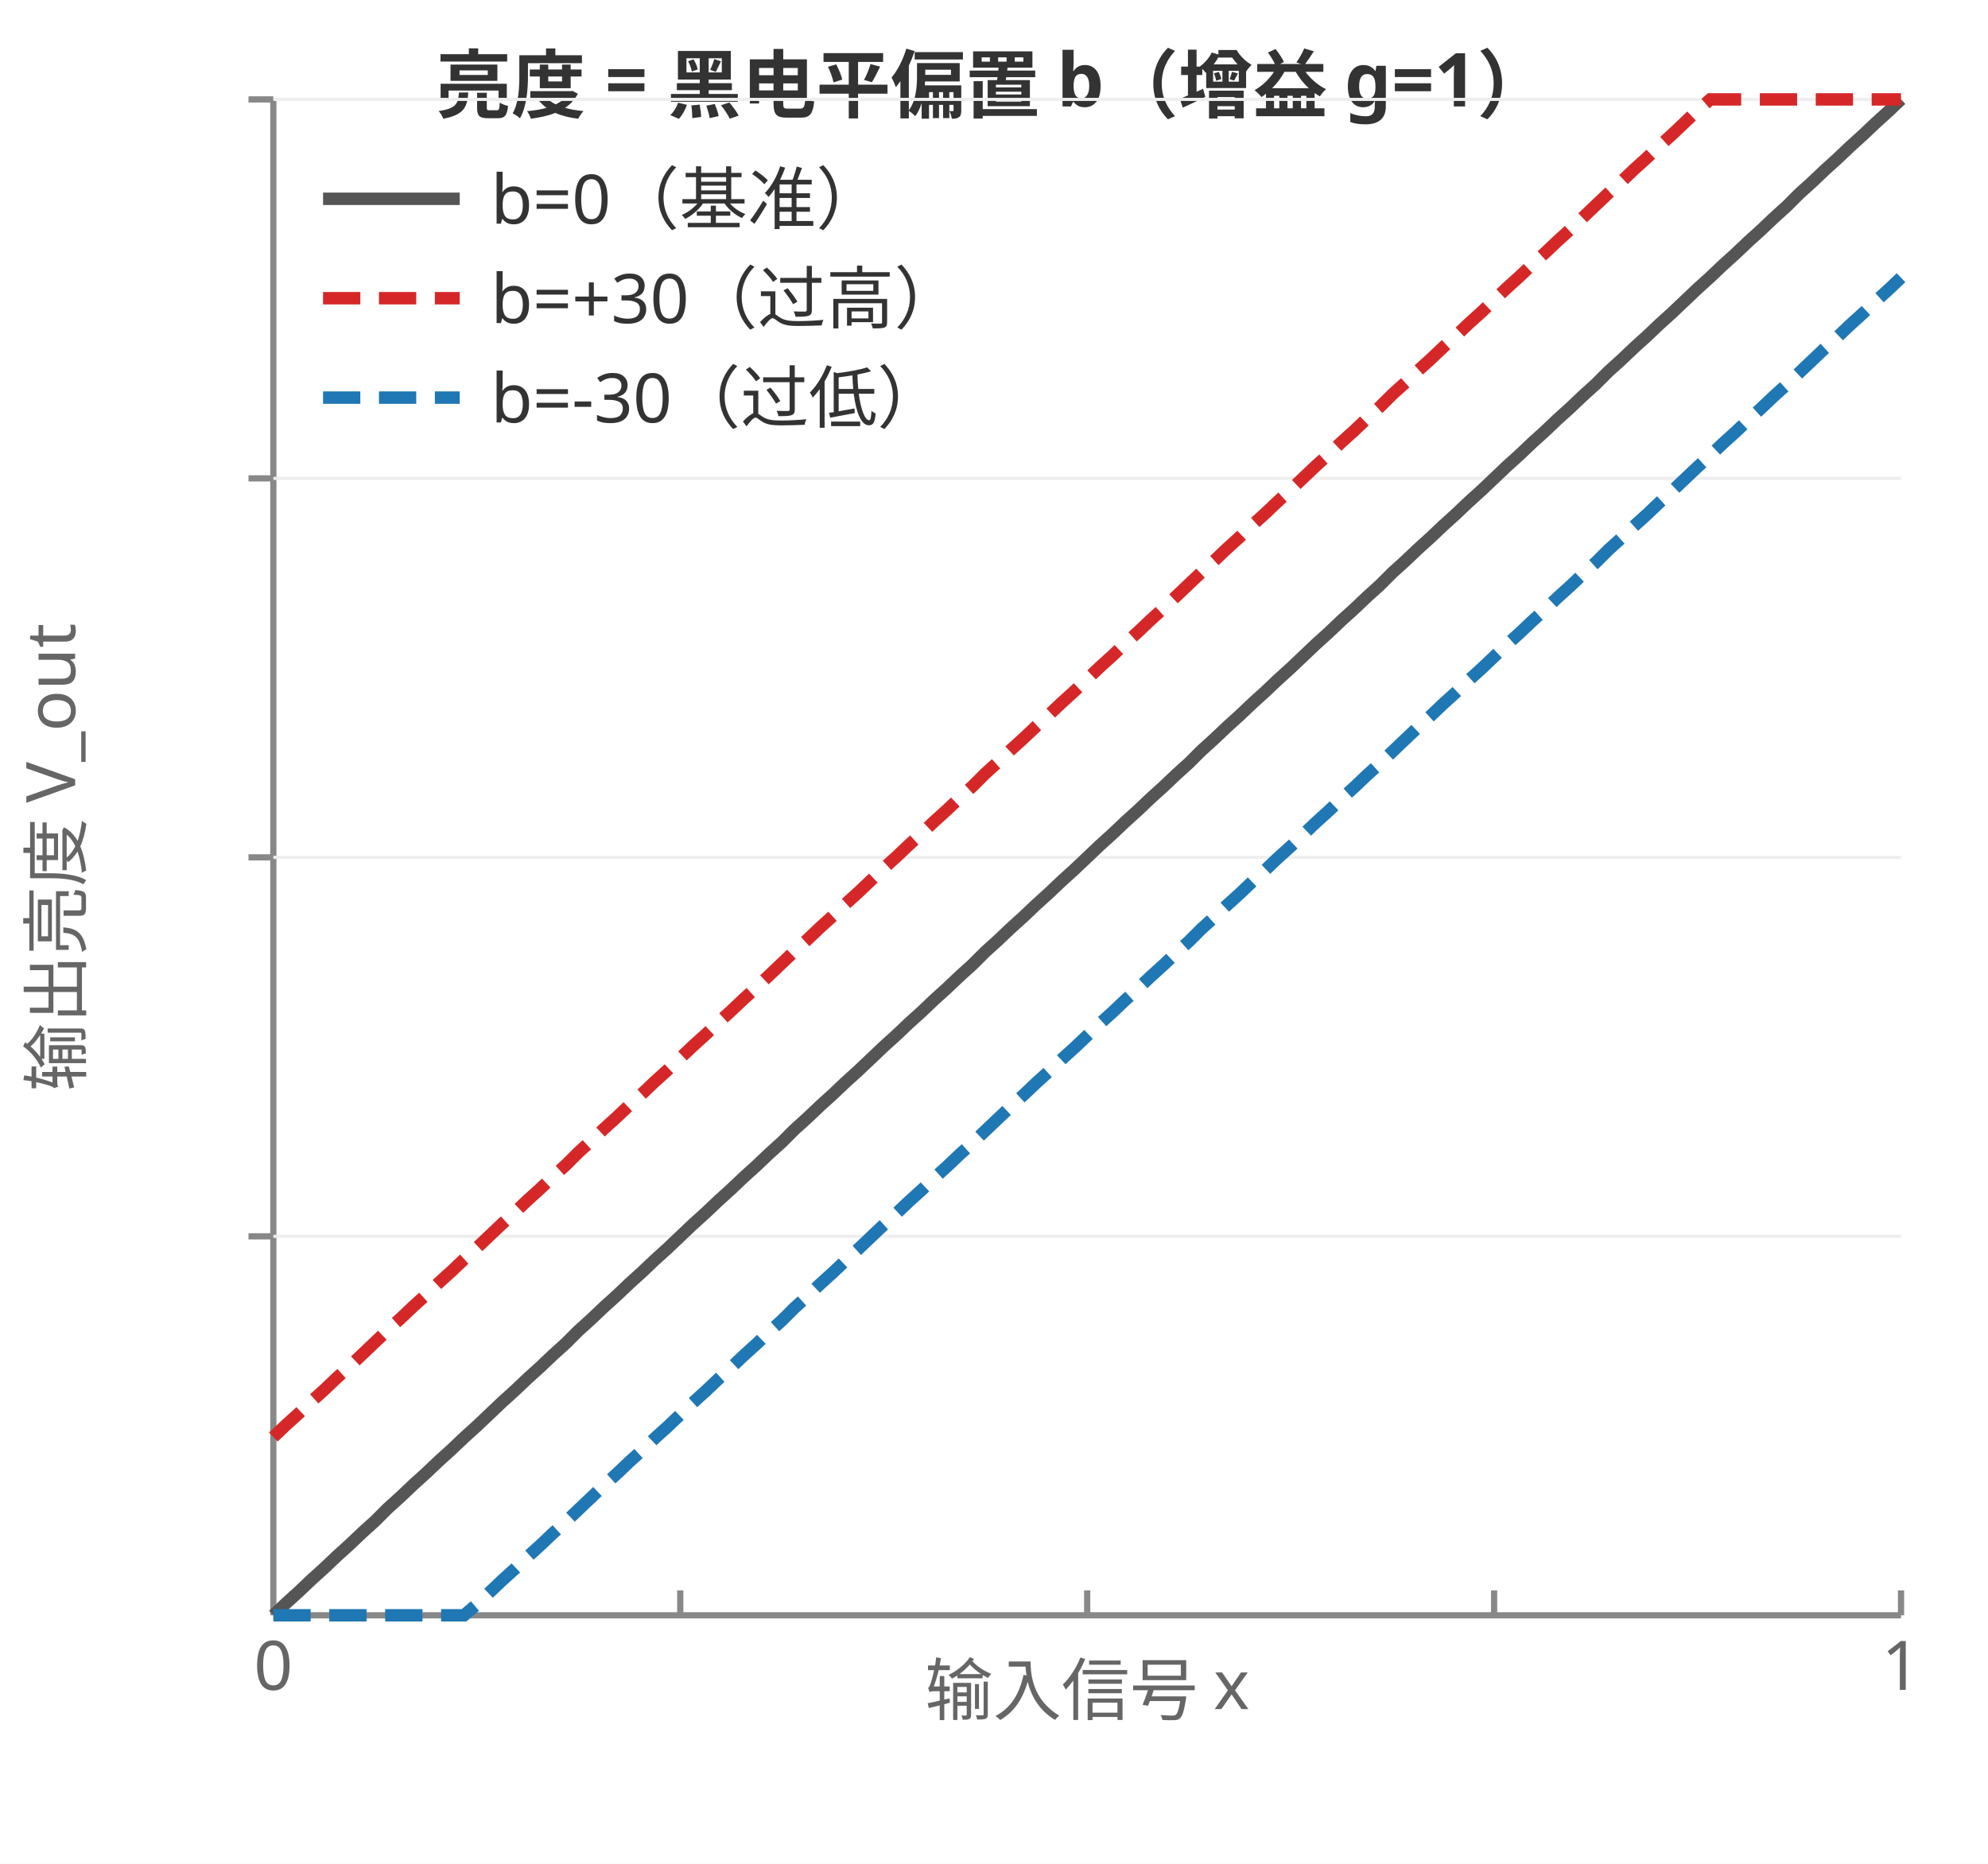
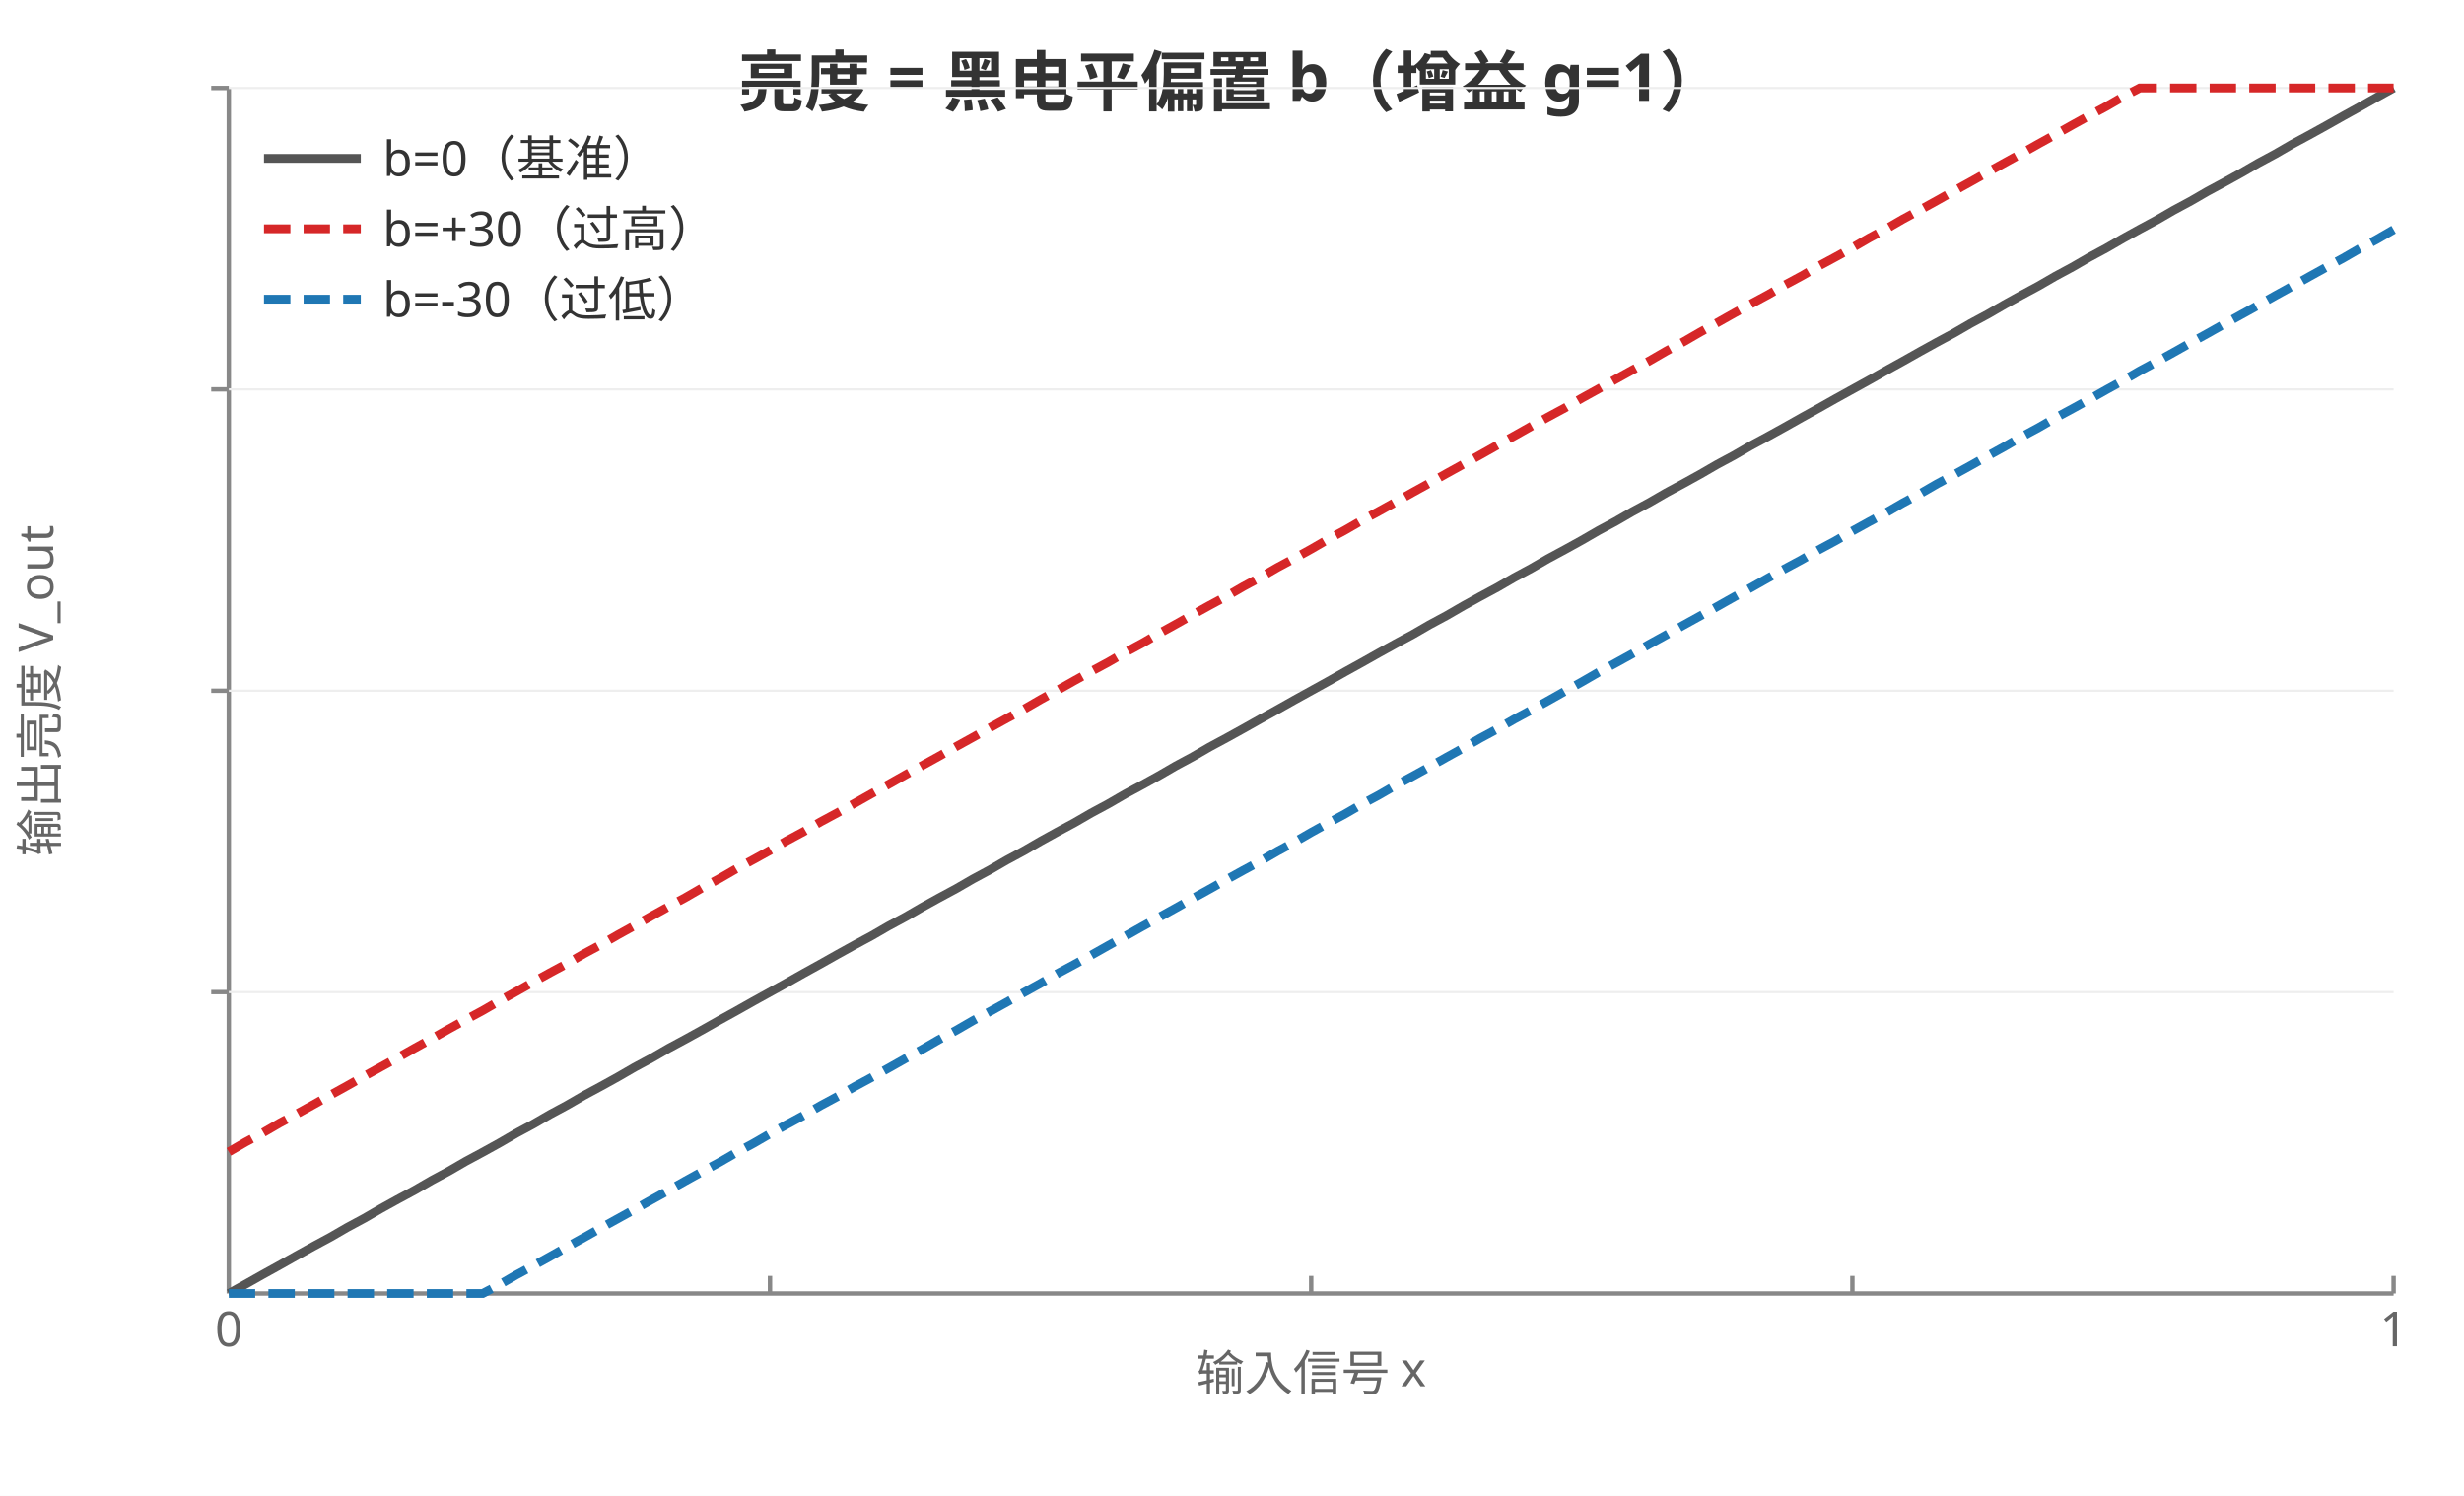
- <svg xmlns="http://www.w3.org/2000/svg" viewBox="0 0 320 300" width="320" height="300" font-family="sans-serif" font-size="11">
-   <rect width="320" height="300" fill="white" />
-   <text x="160.0" y="18" text-anchor="middle" font-size="12" font-weight="bold" fill="#333">亮度 = 黑电平偏置 b（增益 g=1）</text>
-   <line x1="44" y1="260" x2="306" y2="260" stroke="#888" stroke-width="1" />
-   <line x1="44" y1="260" x2="44" y2="16" stroke="#888" stroke-width="1" />
-   <line x1="109.5" y1="260" x2="109.5" y2="256" stroke="#888" />
-   <line x1="44" y1="199.0" x2="40" y2="199.0" stroke="#888" />
-   <line x1="109.5" y1="260" x2="109.5" y2="260" stroke="#eee" stroke-width="0.5" />
-   <line x1="44" y1="199.0" x2="306" y2="199.0" stroke="#eee" stroke-width="0.5" />
-   <line x1="175.0" y1="260" x2="175.0" y2="256" stroke="#888" />
-   <line x1="44" y1="138.0" x2="40" y2="138.0" stroke="#888" />
-   <line x1="175.0" y1="260" x2="175.0" y2="260" stroke="#eee" stroke-width="0.5" />
-   <line x1="44" y1="138.0" x2="306" y2="138.0" stroke="#eee" stroke-width="0.5" />
-   <line x1="240.5" y1="260" x2="240.5" y2="256" stroke="#888" />
-   <line x1="44" y1="77.0" x2="40" y2="77.0" stroke="#888" />
-   <line x1="240.5" y1="260" x2="240.5" y2="260" stroke="#eee" stroke-width="0.5" />
-   <line x1="44" y1="77.0" x2="306" y2="77.0" stroke="#eee" stroke-width="0.5" />
-   <line x1="306.0" y1="260" x2="306.0" y2="256" stroke="#888" />
-   <line x1="44" y1="16.0" x2="40" y2="16.0" stroke="#888" />
-   <line x1="306.0" y1="260" x2="306.0" y2="260" stroke="#eee" stroke-width="0.5" />
-   <line x1="44" y1="16.0" x2="306" y2="16.0" stroke="#eee" stroke-width="0.5" />
-   <text x="175.0" y="276" text-anchor="middle" fill="#666">输入信号 x</text>
-   <text x="13" y="138.0" text-anchor="middle" fill="#666" transform="rotate(-90 13 138.0)">输出亮度 V_out</text>
-   <text x="306" y="272" text-anchor="middle" fill="#666">1</text>
-   <text x="44" y="272" text-anchor="middle" fill="#666">0</text>
-   <path d="M44.0,260.0 L46.0,258.1 L48.1,256.2 L50.1,254.3 L52.2,252.4 L54.2,250.5 L56.3,248.6 L58.3,246.7 L60.4,244.8 L62.4,242.8 L64.5,240.9 L66.5,239.0 L68.6,237.1 L70.6,235.2 L72.7,233.3 L74.7,231.4 L76.8,229.5 L78.8,227.6 L80.8,225.7 L82.9,223.8 L84.9,221.9 L87.0,220.0 L89.0,218.1 L91.1,216.2 L93.1,214.2 L95.2,212.3 L97.2,210.4 L99.3,208.5 L101.3,206.6 L103.4,204.7 L105.4,202.8 L107.5,200.9 L109.5,199.0 L111.5,197.1 L113.6,195.2 L115.6,193.3 L117.7,191.4 L119.7,189.5 L121.8,187.6 L123.8,185.7 L125.9,183.8 L127.9,181.8 L130.0,179.9 L132.0,178.0 L134.1,176.1 L136.1,174.2 L138.2,172.3 L140.2,170.4 L142.2,168.5 L144.3,166.6 L146.3,164.7 L148.4,162.8 L150.4,160.9 L152.5,159.0 L154.5,157.1 L156.6,155.2 L158.6,153.2 L160.7,151.3 L162.7,149.4 L164.8,147.5 L166.8,145.6 L168.9,143.7 L170.9,141.8 L173.0,139.9 L175.0,138.0 L177.0,136.1 L179.1,134.2 L181.1,132.3 L183.2,130.4 L185.2,128.5 L187.3,126.6 L189.3,124.7 L191.4,122.8 L193.4,120.8 L195.5,118.9 L197.5,117.0 L199.6,115.1 L201.6,113.2 L203.7,111.3 L205.7,109.4 L207.8,107.5 L209.8,105.6 L211.8,103.7 L213.9,101.8 L215.9,99.9 L218.0,98.0 L220.0,96.1 L222.1,94.2 L224.1,92.2 L226.2,90.3 L228.2,88.4 L230.3,86.5 L232.3,84.6 L234.4,82.7 L236.4,80.8 L238.5,78.9 L240.5,77.0 L242.5,75.1 L244.6,73.2 L246.6,71.3 L248.7,69.4 L250.7,67.5 L252.8,65.6 L254.8,63.7 L256.9,61.8 L258.9,59.8 L261.0,57.9 L263.0,56.0 L265.1,54.1 L267.1,52.2 L269.2,50.3 L271.2,48.4 L273.2,46.5 L275.3,44.6 L277.3,42.7 L279.4,40.8 L281.4,38.9 L283.5,37.0 L285.5,35.1 L287.6,33.2 L289.6,31.2 L291.7,29.3 L293.7,27.4 L295.8,25.5 L297.8,23.6 L299.9,21.7 L301.9,19.8 L304.0,17.9 L306.0,16.0" fill="none" stroke="#555" stroke-width="2" />
-   <path d="M44.0,231.3 L46.0,229.4 L48.1,227.5 L50.1,225.6 L52.2,223.7 L54.2,221.8 L56.3,219.9 L58.3,218.0 L60.4,216.0 L62.4,214.1 L64.5,212.2 L66.5,210.3 L68.6,208.4 L70.6,206.5 L72.7,204.6 L74.7,202.7 L76.8,200.8 L78.8,198.9 L80.8,197.0 L82.9,195.1 L84.9,193.2 L87.0,191.3 L89.0,189.4 L91.1,187.5 L93.1,185.5 L95.2,183.6 L97.2,181.7 L99.3,179.8 L101.3,177.9 L103.4,176.0 L105.4,174.1 L107.5,172.2 L109.5,170.3 L111.5,168.4 L113.6,166.5 L115.6,164.6 L117.7,162.7 L119.7,160.8 L121.8,158.9 L123.8,157.0 L125.9,155.0 L127.9,153.1 L130.0,151.2 L132.0,149.3 L134.1,147.4 L136.1,145.5 L138.2,143.6 L140.2,141.7 L142.2,139.8 L144.3,137.9 L146.3,136.0 L148.4,134.1 L150.4,132.2 L152.5,130.3 L154.5,128.4 L156.6,126.5 L158.6,124.5 L160.7,122.6 L162.7,120.7 L164.8,118.8 L166.8,116.9 L168.9,115.0 L170.9,113.1 L173.0,111.2 L175.0,109.3 L177.0,107.4 L179.1,105.5 L181.1,103.6 L183.2,101.7 L185.2,99.8 L187.3,97.9 L189.3,96.0 L191.4,94.0 L193.4,92.1 L195.5,90.2 L197.5,88.3 L199.6,86.4 L201.6,84.5 L203.7,82.6 L205.7,80.7 L207.8,78.8 L209.8,76.9 L211.8,75.0 L213.9,73.1 L215.9,71.2 L218.0,69.3 L220.0,67.4 L222.1,65.5 L224.1,63.5 L226.2,61.6 L228.2,59.7 L230.3,57.8 L232.3,55.9 L234.4,54.0 L236.4,52.1 L238.5,50.2 L240.5,48.3 L242.5,46.4 L244.6,44.5 L246.6,42.6 L248.7,40.7 L250.7,38.8 L252.8,36.9 L254.8,35.0 L256.9,33.0 L258.9,31.1 L261.0,29.2 L263.0,27.3 L265.1,25.4 L267.1,23.5 L269.2,21.6 L271.2,19.7 L273.2,17.8 L275.3,16.0 L277.3,16.0 L279.4,16.0 L281.4,16.0 L283.5,16.0 L285.5,16.0 L287.6,16.0 L289.6,16.0 L291.7,16.0 L293.7,16.0 L295.8,16.0 L297.8,16.0 L299.9,16.0 L301.9,16.0 L304.0,16.0 L306.0,16.0" fill="none" stroke="#d62728" stroke-width="2" stroke-dasharray="6,3" />
-   <path d="M44.0,260.0 L46.0,260.0 L48.1,260.0 L50.1,260.0 L52.2,260.0 L54.2,260.0 L56.3,260.0 L58.3,260.0 L60.4,260.0 L62.4,260.0 L64.5,260.0 L66.5,260.0 L68.6,260.0 L70.6,260.0 L72.7,260.0 L74.7,260.0 L76.8,258.2 L78.8,256.3 L80.8,254.4 L82.9,252.5 L84.9,250.6 L87.0,248.7 L89.0,246.8 L91.1,244.9 L93.1,243.0 L95.2,241.0 L97.2,239.1 L99.3,237.2 L101.3,235.3 L103.4,233.4 L105.4,231.5 L107.5,229.6 L109.5,227.7 L111.5,225.8 L113.6,223.9 L115.6,222.0 L117.7,220.1 L119.7,218.2 L121.8,216.3 L123.8,214.4 L125.9,212.5 L127.9,210.5 L130.0,208.6 L132.0,206.7 L134.1,204.8 L136.1,202.9 L138.2,201.0 L140.2,199.1 L142.2,197.2 L144.3,195.3 L146.3,193.4 L148.4,191.5 L150.4,189.6 L152.5,187.7 L154.5,185.8 L156.6,183.9 L158.6,182.0 L160.7,180.0 L162.7,178.1 L164.8,176.2 L166.8,174.3 L168.9,172.4 L170.9,170.5 L173.0,168.6 L175.0,166.7 L177.0,164.8 L179.1,162.9 L181.1,161.0 L183.2,159.1 L185.2,157.2 L187.3,155.3 L189.3,153.4 L191.4,151.5 L193.4,149.5 L195.5,147.6 L197.5,145.7 L199.6,143.8 L201.6,141.9 L203.7,140.0 L205.7,138.1 L207.8,136.2 L209.8,134.3 L211.8,132.4 L213.9,130.5 L215.9,128.6 L218.0,126.7 L220.0,124.8 L222.1,122.9 L224.1,121.0 L226.2,119.0 L228.2,117.1 L230.3,115.2 L232.3,113.3 L234.4,111.4 L236.4,109.5 L238.5,107.6 L240.5,105.7 L242.5,103.8 L244.6,101.9 L246.6,100.0 L248.7,98.1 L250.7,96.2 L252.8,94.3 L254.8,92.4 L256.9,90.5 L258.9,88.5 L261.0,86.6 L263.0,84.7 L265.1,82.8 L267.1,80.9 L269.2,79.0 L271.2,77.1 L273.2,75.2 L275.3,73.3 L277.3,71.4 L279.4,69.5 L281.4,67.6 L283.5,65.7 L285.5,63.8 L287.6,61.9 L289.6,60.0 L291.7,58.0 L293.7,56.1 L295.8,54.2 L297.8,52.3 L299.9,50.4 L301.9,48.5 L304.0,46.6 L306.0,44.7" fill="none" stroke="#1f77b4" stroke-width="2" stroke-dasharray="6,3" />
-   <line x1="52" y1="32" x2="74" y2="32" stroke="#555" stroke-width="2" />
-   <text x="79" y="36" fill="#333">b=0（基准）</text>
-   <line x1="52" y1="48" x2="74" y2="48" stroke="#d62728" stroke-width="2" stroke-dasharray="6,3" />
-   <text x="79" y="52" fill="#333">b=+30（过高）</text>
-   <line x1="52" y1="64" x2="74" y2="64" stroke="#1f77b4" stroke-width="2" stroke-dasharray="6,3" />
-   <text x="79" y="68" fill="#333">b=-30（过低）</text>
+ <svg xmlns="http://www.w3.org/2000/svg" viewBox="0 0 560 340" width="560" height="340" font-family="sans-serif" font-size="11">
+   <rect width="560" height="340" fill="white" />
+   <text x="280.0" y="24" text-anchor="middle" font-size="15" font-weight="bold" fill="#333">亮度 = 黑电平偏置 b（增益 g=1）</text>
+   <line x1="52" y1="294" x2="544" y2="294" stroke="#888" stroke-width="1" />
+   <line x1="52" y1="294" x2="52" y2="20" stroke="#888" stroke-width="1" />
+   <line x1="175.0" y1="294" x2="175.0" y2="290" stroke="#888" />
+   <line x1="52" y1="225.5" x2="48" y2="225.5" stroke="#888" />
+   <line x1="175.0" y1="294" x2="175.0" y2="294" stroke="#eee" stroke-width="0.5" />
+   <line x1="52" y1="225.5" x2="544" y2="225.5" stroke="#eee" stroke-width="0.5" />
+   <line x1="298.0" y1="294" x2="298.0" y2="290" stroke="#888" />
+   <line x1="52" y1="157.0" x2="48" y2="157.0" stroke="#888" />
+   <line x1="298.0" y1="294" x2="298.0" y2="294" stroke="#eee" stroke-width="0.5" />
+   <line x1="52" y1="157.0" x2="544" y2="157.0" stroke="#eee" stroke-width="0.5" />
+   <line x1="421.0" y1="294" x2="421.0" y2="290" stroke="#888" />
+   <line x1="52" y1="88.5" x2="48" y2="88.5" stroke="#888" />
+   <line x1="421.0" y1="294" x2="421.0" y2="294" stroke="#eee" stroke-width="0.5" />
+   <line x1="52" y1="88.5" x2="544" y2="88.5" stroke="#eee" stroke-width="0.5" />
+   <line x1="544.0" y1="294" x2="544.0" y2="290" stroke="#888" />
+   <line x1="52" y1="20.0" x2="48" y2="20.0" stroke="#888" />
+   <line x1="544.0" y1="294" x2="544.0" y2="294" stroke="#eee" stroke-width="0.5" />
+   <line x1="52" y1="20.0" x2="544" y2="20.0" stroke="#eee" stroke-width="0.5" />
+   <text x="298.0" y="316" text-anchor="middle" fill="#666">输入信号 x</text>
+   <text x="13" y="157.0" text-anchor="middle" fill="#666" transform="rotate(-90 13 157.0)">输出亮度 V_out</text>
+   <text x="544" y="306" text-anchor="middle" fill="#666">1</text>
+   <text x="52" y="306" text-anchor="middle" fill="#666">0</text>
+   <path d="M52.0,294.0 L55.8,291.9 L59.7,289.7 L63.5,287.6 L67.4,285.4 L71.2,283.3 L75.1,281.2 L78.9,279.0 L82.8,276.9 L86.6,274.7 L90.4,272.6 L94.3,270.5 L98.1,268.3 L102.0,266.2 L105.8,264.0 L109.7,261.9 L113.5,259.8 L117.3,257.6 L121.2,255.5 L125.0,253.3 L128.9,251.2 L132.7,249.0 L136.6,246.9 L140.4,244.8 L144.2,242.6 L148.1,240.5 L151.9,238.3 L155.8,236.2 L159.6,234.1 L163.5,231.9 L167.3,229.8 L171.2,227.6 L175.0,225.5 L178.8,223.4 L182.7,221.2 L186.5,219.1 L190.4,216.9 L194.2,214.8 L198.1,212.7 L201.9,210.5 L205.8,208.4 L209.6,206.2 L213.4,204.1 L217.3,202.0 L221.1,199.8 L225.0,197.7 L228.8,195.5 L232.7,193.4 L236.5,191.2 L240.3,189.1 L244.2,187.0 L248.0,184.8 L251.9,182.7 L255.7,180.5 L259.6,178.4 L263.4,176.3 L267.2,174.1 L271.1,172.0 L274.9,169.8 L278.8,167.7 L282.6,165.6 L286.5,163.4 L290.3,161.3 L294.2,159.1 L298.0,157.0 L301.8,154.9 L305.7,152.7 L309.5,150.6 L313.4,148.4 L317.2,146.3 L321.1,144.2 L324.9,142.0 L328.8,139.9 L332.6,137.7 L336.4,135.6 L340.3,133.5 L344.1,131.3 L348.0,129.2 L351.8,127.0 L355.7,124.9 L359.5,122.8 L363.3,120.6 L367.2,118.5 L371.0,116.3 L374.9,114.2 L378.7,112.0 L382.6,109.9 L386.4,107.8 L390.2,105.6 L394.1,103.5 L397.9,101.3 L401.8,99.2 L405.6,97.1 L409.5,94.9 L413.3,92.8 L417.2,90.6 L421.0,88.5 L424.8,86.4 L428.7,84.2 L432.5,82.1 L436.4,79.9 L440.2,77.8 L444.1,75.7 L447.9,73.5 L451.8,71.4 L455.6,69.2 L459.4,67.1 L463.3,65.0 L467.1,62.8 L471.0,60.7 L474.8,58.5 L478.7,56.4 L482.5,54.2 L486.3,52.1 L490.2,50.0 L494.0,47.8 L497.9,45.7 L501.7,43.5 L505.6,41.4 L509.4,39.3 L513.2,37.1 L517.1,35.0 L520.9,32.8 L524.8,30.7 L528.6,28.6 L532.5,26.4 L536.3,24.3 L540.2,22.1 L544.0,20.0" fill="none" stroke="#555" stroke-width="2" />
+   <path d="M52.0,261.8 L55.8,259.6 L59.7,257.5 L63.5,255.3 L67.4,253.2 L71.2,251.1 L75.1,248.9 L78.9,246.8 L82.8,244.6 L86.6,242.5 L90.4,240.4 L94.3,238.2 L98.1,236.1 L102.0,233.9 L105.8,231.8 L109.7,229.7 L113.5,227.5 L117.3,225.4 L121.2,223.2 L125.0,221.1 L128.9,219.0 L132.7,216.8 L136.6,214.7 L140.4,212.5 L144.2,210.4 L148.1,208.2 L151.9,206.1 L155.8,204.0 L159.6,201.8 L163.5,199.7 L167.3,197.5 L171.2,195.4 L175.0,193.3 L178.8,191.1 L182.7,189.0 L186.5,186.8 L190.4,184.7 L194.2,182.6 L198.1,180.4 L201.9,178.3 L205.8,176.1 L209.6,174.0 L213.4,171.9 L217.3,169.7 L221.1,167.6 L225.0,165.4 L228.8,163.3 L232.7,161.2 L236.5,159.0 L240.3,156.9 L244.2,154.7 L248.0,152.6 L251.9,150.5 L255.7,148.3 L259.6,146.2 L263.4,144.0 L267.2,141.9 L271.1,139.7 L274.9,137.6 L278.8,135.5 L282.6,133.3 L286.5,131.2 L290.3,129.0 L294.2,126.9 L298.0,124.8 L301.8,122.6 L305.7,120.5 L309.5,118.3 L313.4,116.2 L317.2,114.1 L321.1,111.9 L324.9,109.8 L328.8,107.6 L332.6,105.5 L336.4,103.4 L340.3,101.2 L344.1,99.1 L348.0,96.9 L351.8,94.8 L355.7,92.7 L359.5,90.5 L363.3,88.4 L367.2,86.2 L371.0,84.1 L374.9,82.0 L378.7,79.8 L382.6,77.7 L386.4,75.5 L390.2,73.4 L394.1,71.2 L397.9,69.1 L401.8,67.0 L405.6,64.8 L409.5,62.7 L413.3,60.5 L417.2,58.4 L421.0,56.3 L424.8,54.1 L428.7,52.0 L432.5,49.8 L436.4,47.7 L440.2,45.6 L444.1,43.4 L447.9,41.3 L451.8,39.1 L455.6,37.0 L459.4,34.9 L463.3,32.7 L467.1,30.6 L471.0,28.4 L474.8,26.3 L478.7,24.2 L482.5,22.0 L486.3,20.0 L490.2,20.0 L494.0,20.0 L497.9,20.0 L501.7,20.0 L505.6,20.0 L509.4,20.0 L513.2,20.0 L517.1,20.0 L520.9,20.0 L524.8,20.0 L528.6,20.0 L532.5,20.0 L536.3,20.0 L540.2,20.0 L544.0,20.0" fill="none" stroke="#d62728" stroke-width="2" stroke-dasharray="6,3" />
+   <path d="M52.0,294.0 L55.8,294.0 L59.7,294.0 L63.5,294.0 L67.4,294.0 L71.2,294.0 L75.1,294.0 L78.9,294.0 L82.8,294.0 L86.6,294.0 L90.4,294.0 L94.3,294.0 L98.1,294.0 L102.0,294.0 L105.8,294.0 L109.7,294.0 L113.5,292.0 L117.3,289.8 L121.2,287.7 L125.0,285.6 L128.9,283.4 L132.7,281.3 L136.6,279.1 L140.4,277.0 L144.2,274.9 L148.1,272.7 L151.9,270.6 L155.8,268.4 L159.6,266.3 L163.5,264.2 L167.3,262.0 L171.2,259.9 L175.0,257.7 L178.8,255.6 L182.7,253.5 L186.5,251.3 L190.4,249.2 L194.2,247.0 L198.1,244.9 L201.9,242.8 L205.8,240.6 L209.6,238.5 L213.4,236.3 L217.3,234.2 L221.1,232.0 L225.0,229.9 L228.8,227.8 L232.7,225.6 L236.5,223.5 L240.3,221.3 L244.2,219.2 L248.0,217.1 L251.9,214.9 L255.7,212.8 L259.6,210.6 L263.4,208.5 L267.2,206.4 L271.1,204.2 L274.9,202.1 L278.8,199.9 L282.6,197.8 L286.5,195.7 L290.3,193.5 L294.2,191.4 L298.0,189.2 L301.8,187.1 L305.7,185.0 L309.5,182.8 L313.4,180.7 L317.2,178.5 L321.1,176.4 L324.9,174.3 L328.8,172.1 L332.6,170.0 L336.4,167.8 L340.3,165.7 L344.1,163.5 L348.0,161.4 L351.8,159.3 L355.7,157.1 L359.5,155.0 L363.3,152.8 L367.2,150.7 L371.0,148.6 L374.9,146.4 L378.7,144.3 L382.6,142.1 L386.4,140.0 L390.2,137.9 L394.1,135.7 L397.9,133.6 L401.8,131.4 L405.6,129.3 L409.5,127.2 L413.3,125.0 L417.2,122.9 L421.0,120.7 L424.8,118.6 L428.7,116.5 L432.5,114.3 L436.4,112.2 L440.2,110.0 L444.1,107.9 L447.9,105.8 L451.8,103.6 L455.6,101.5 L459.4,99.3 L463.3,97.2 L467.1,95.0 L471.0,92.9 L474.8,90.8 L478.7,88.6 L482.5,86.5 L486.3,84.3 L490.2,82.2 L494.0,80.1 L497.9,77.9 L501.7,75.8 L505.6,73.6 L509.4,71.5 L513.2,69.4 L517.1,67.2 L520.9,65.1 L524.8,62.9 L528.6,60.8 L532.5,58.7 L536.3,56.5 L540.2,54.4 L544.0,52.2" fill="none" stroke="#1f77b4" stroke-width="2" stroke-dasharray="6,3" />
+   <line x1="60" y1="36" x2="82" y2="36" stroke="#555" stroke-width="2" />
+   <text x="87" y="40" fill="#333">b=0（基准）</text>
+   <line x1="60" y1="52" x2="82" y2="52" stroke="#d62728" stroke-width="2" stroke-dasharray="6,3" />
+   <text x="87" y="56" fill="#333">b=+30（过高）</text>
+   <line x1="60" y1="68" x2="82" y2="68" stroke="#1f77b4" stroke-width="2" stroke-dasharray="6,3" />
+   <text x="87" y="72" fill="#333">b=-30（过低）</text>
</svg>
